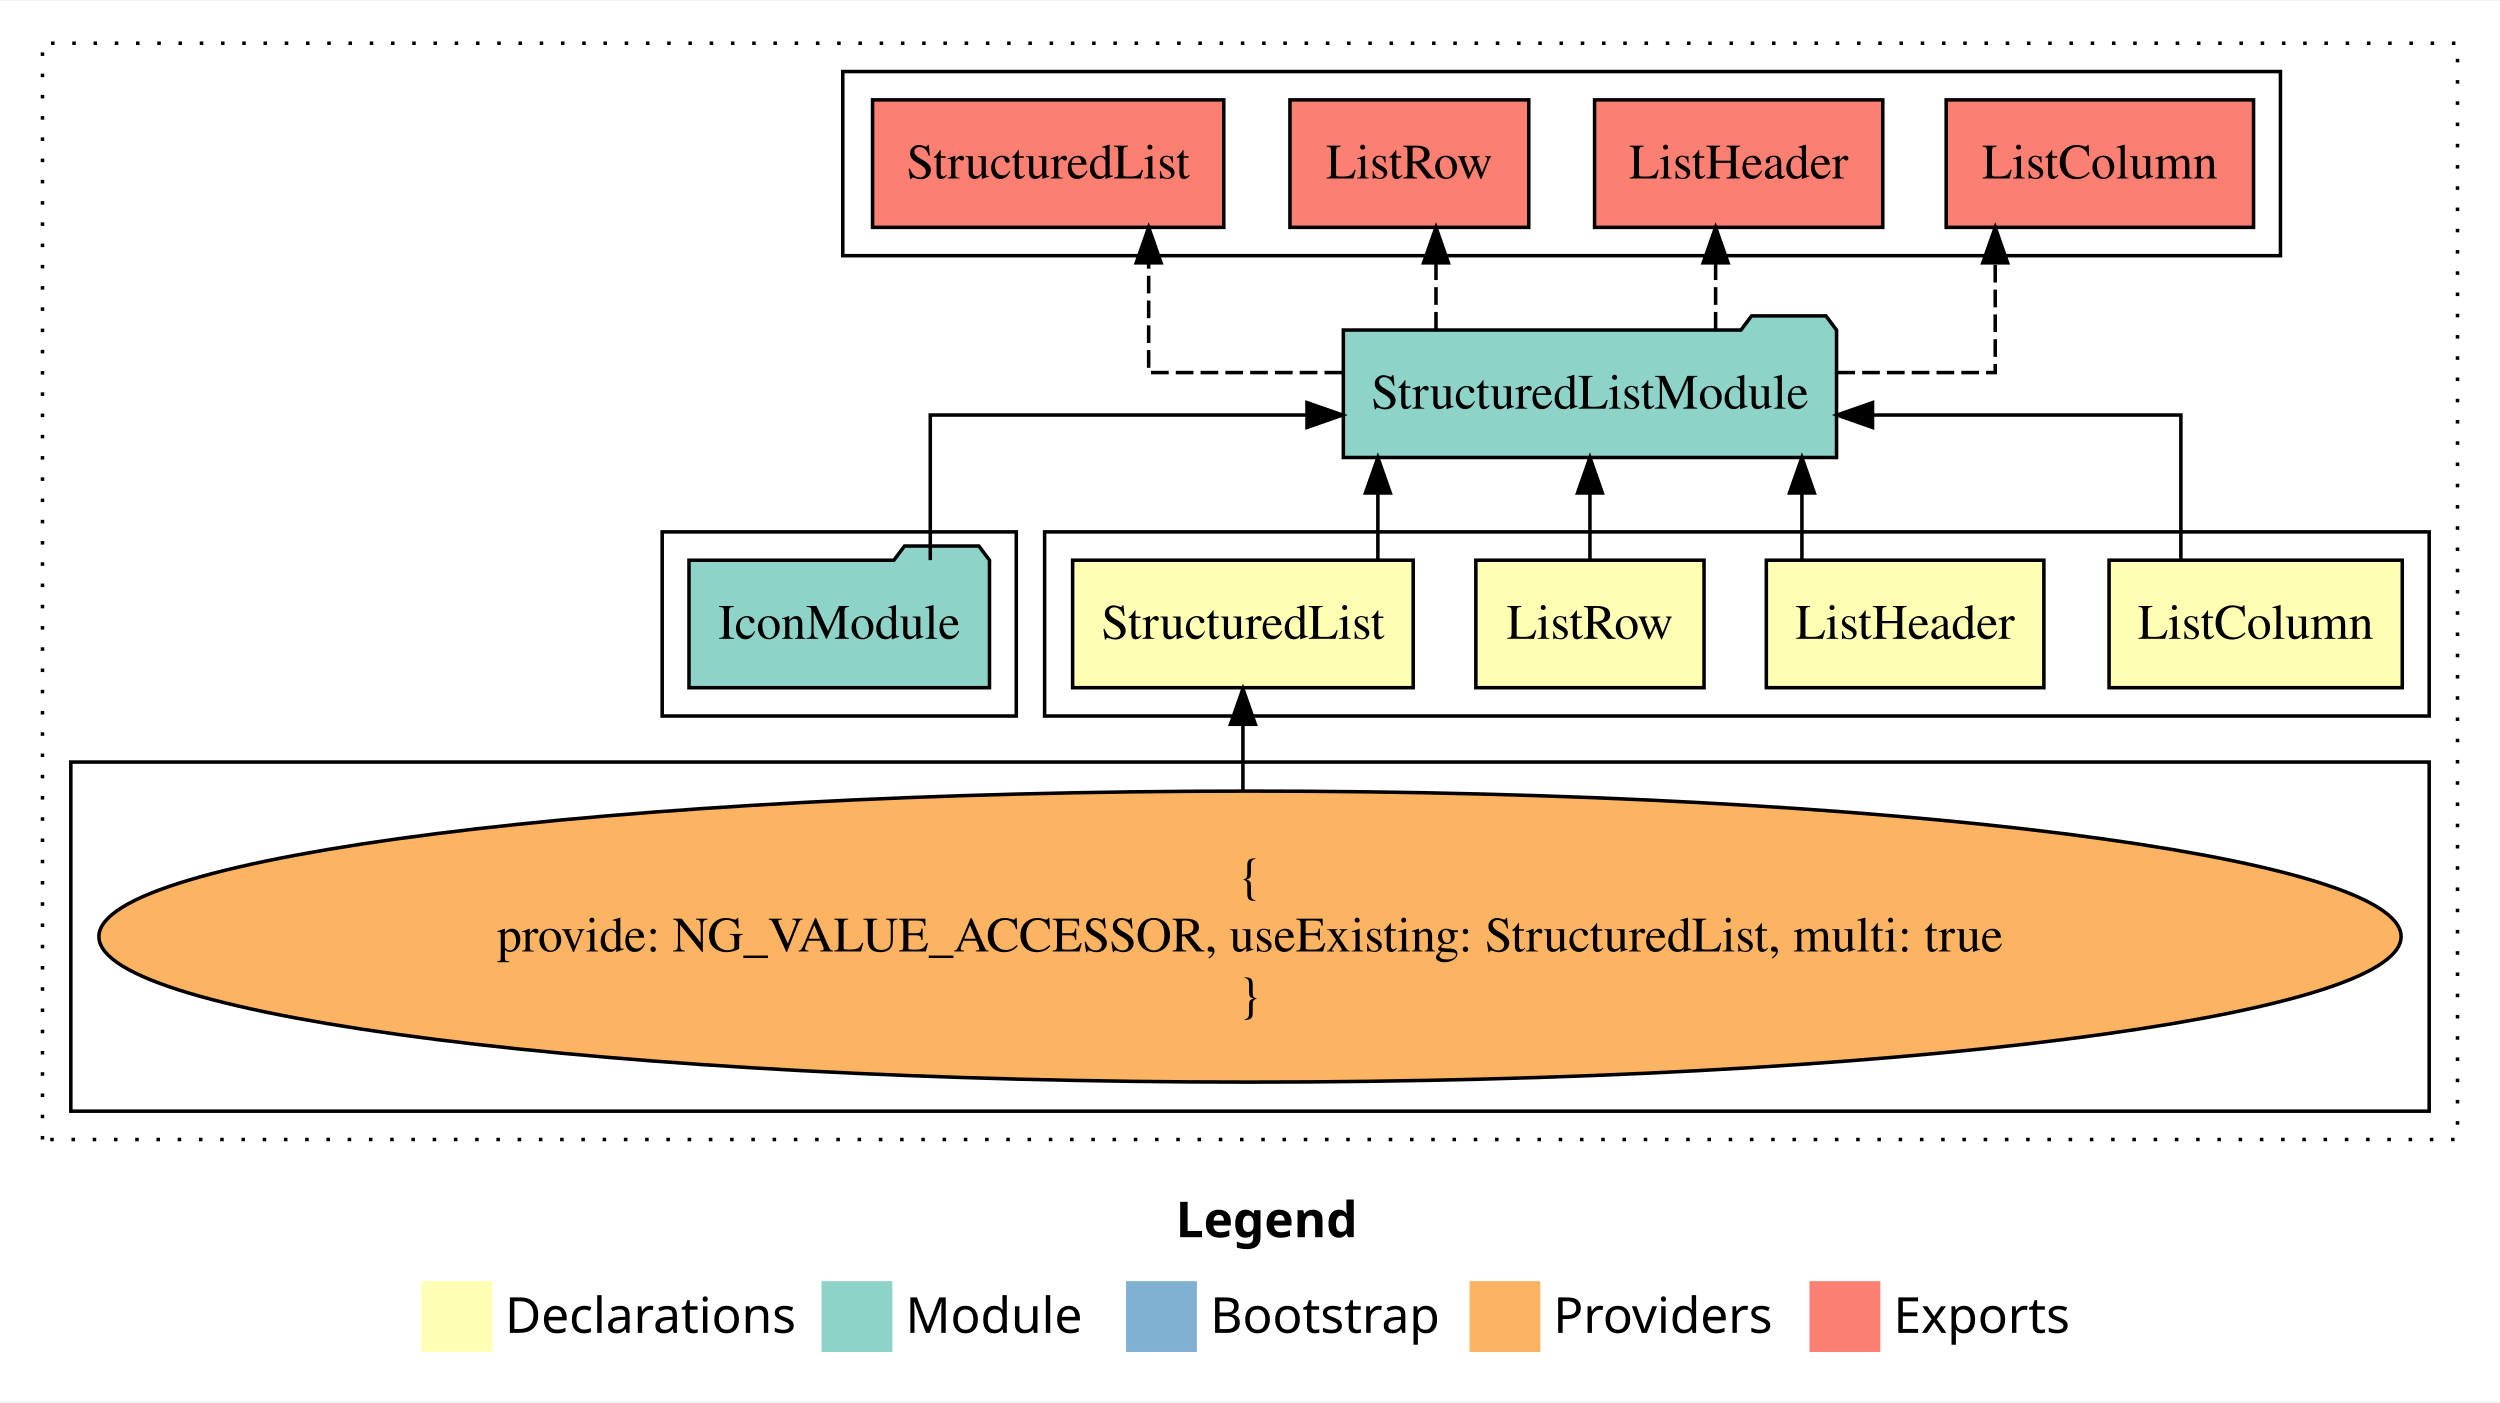
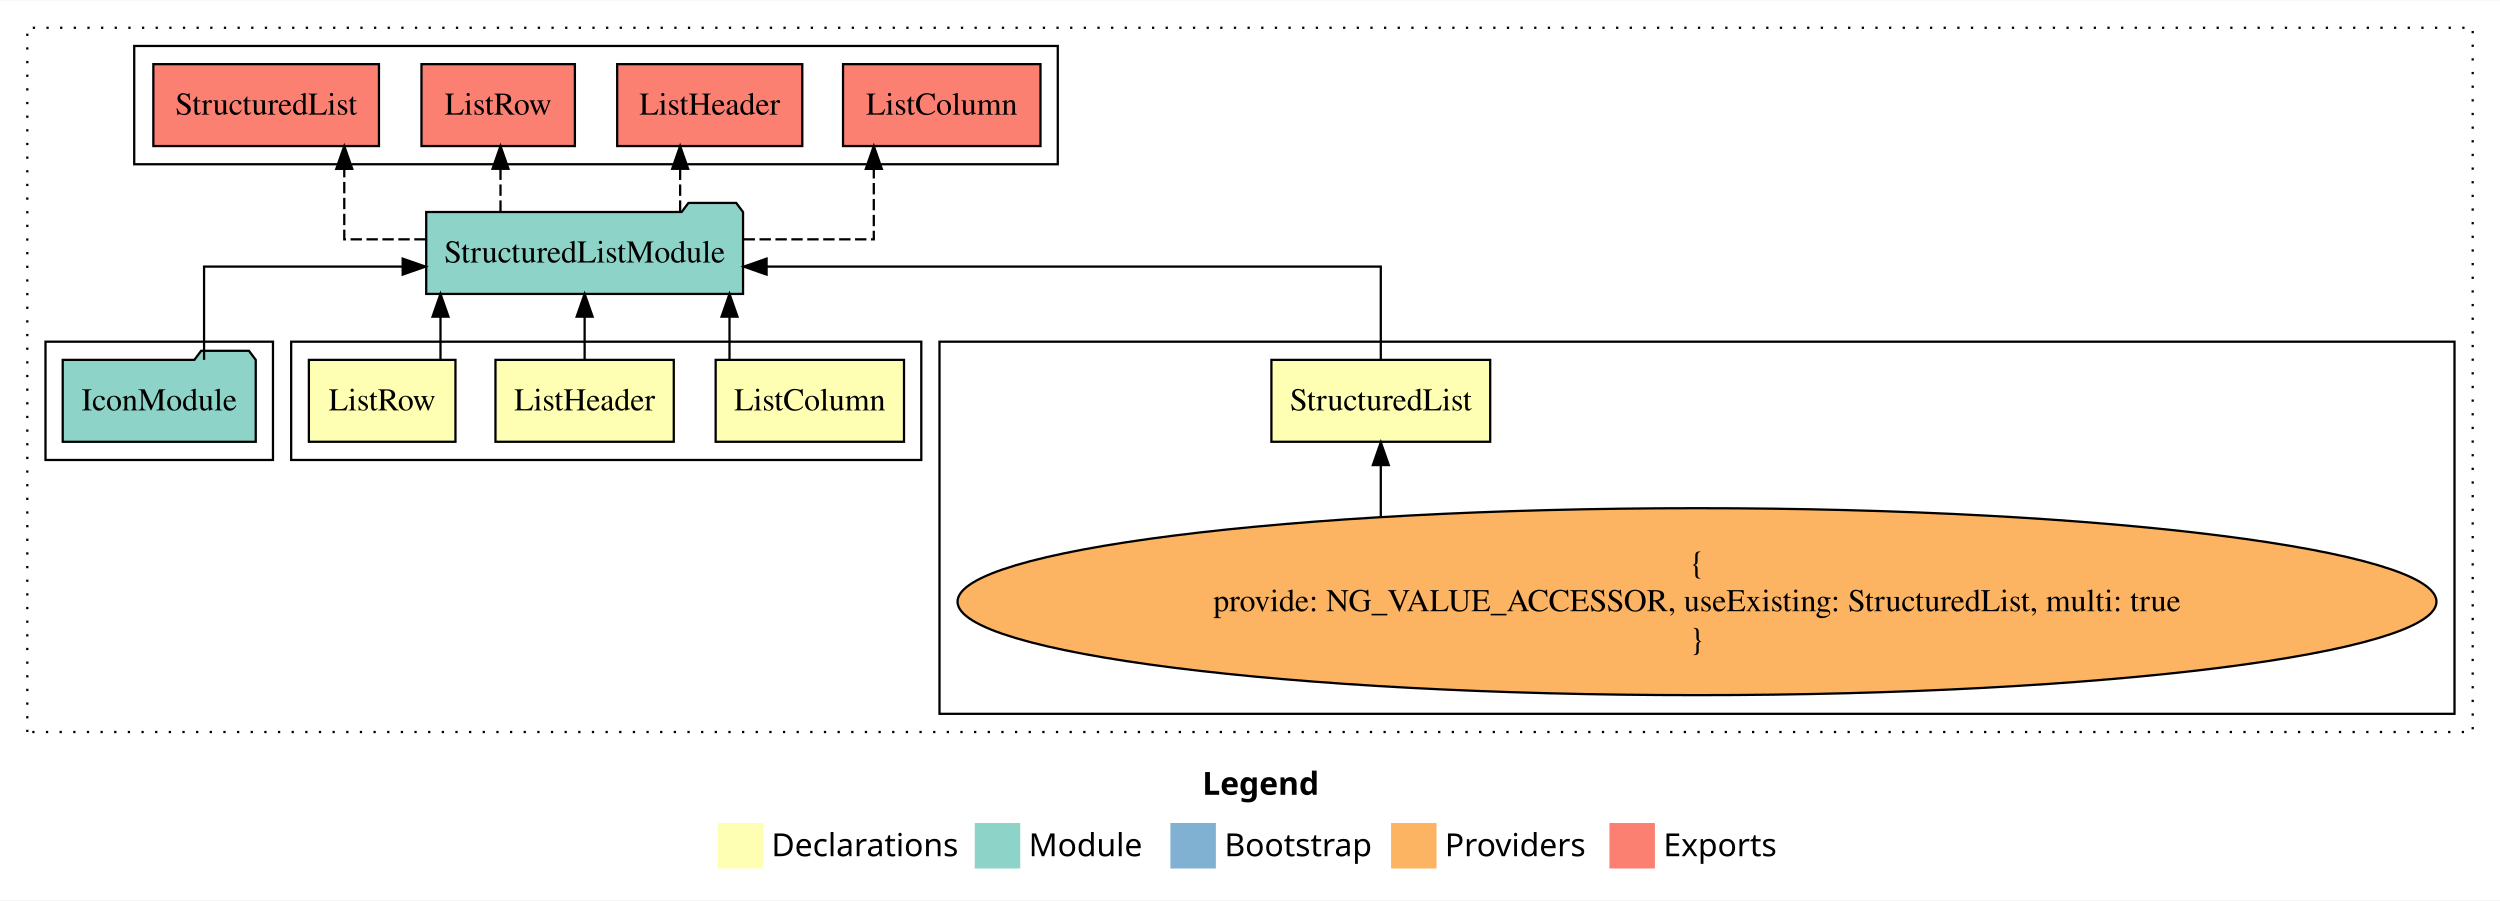
- <svg xmlns="http://www.w3.org/2000/svg" width="706pt" height="396pt" viewBox="0.00 0.00 706.00 395.59">
+ <svg xmlns="http://www.w3.org/2000/svg" width="1099pt" height="396pt" viewBox="0.00 0.00 1099.00 395.59">
  <g id="graph0" class="graph" transform="scale(1 1) rotate(0) translate(4 391.59)">
-     <polygon fill="white" stroke="transparent" points="-4,4 -4,-391.59 702,-391.59 702,4 -4,4" />
-     <text text-anchor="start" x="328.01" y="-42.4" font-family="Times-12" font-weight="bold" font-size="14.00">Legend</text>
-     <polygon fill="#ffffb3" stroke="transparent" points="115,-10 115,-30 135,-30 135,-10 115,-10" />
-     <text text-anchor="start" x="138.63" y="-15.4" font-family="Times-12" font-size="14.00">  Declarations</text>
-     <polygon fill="#8dd3c7" stroke="transparent" points="228,-10 228,-30 248,-30 248,-10 228,-10" />
-     <text text-anchor="start" x="251.73" y="-15.4" font-family="Times-12" font-size="14.00">  Module</text>
-     <polygon fill="#80b1d3" stroke="transparent" points="314,-10 314,-30 334,-30 334,-10 314,-10" />
-     <text text-anchor="start" x="337.78" y="-15.4" font-family="Times-12" font-size="14.00">  Bootstrap</text>
-     <polygon fill="#fdb462" stroke="transparent" points="411,-10 411,-30 431,-30 431,-10 411,-10" />
-     <text text-anchor="start" x="434.67" y="-15.4" font-family="Times-12" font-size="14.00">  Providers</text>
-     <polygon fill="#fb8072" stroke="transparent" points="507,-10 507,-30 527,-30 527,-10 507,-10" />
-     <text text-anchor="start" x="530.73" y="-15.4" font-family="Times-12" font-size="14.00">  Exports</text>
+     <polygon fill="white" stroke="transparent" points="-4,4 -4,-391.59 1095,-391.59 1095,4 -4,4" />
+     <text text-anchor="start" x="524.51" y="-42.4" font-family="Times-12" font-weight="bold" font-size="14.00">Legend</text>
+     <polygon fill="#ffffb3" stroke="transparent" points="311.5,-10 311.5,-30 331.5,-30 331.5,-10 311.5,-10" />
+     <text text-anchor="start" x="335.13" y="-15.4" font-family="Times-12" font-size="14.00">  Declarations</text>
+     <polygon fill="#8dd3c7" stroke="transparent" points="424.5,-10 424.5,-30 444.5,-30 444.5,-10 424.5,-10" />
+     <text text-anchor="start" x="448.23" y="-15.4" font-family="Times-12" font-size="14.00">  Module</text>
+     <polygon fill="#80b1d3" stroke="transparent" points="510.5,-10 510.5,-30 530.5,-30 530.5,-10 510.5,-10" />
+     <text text-anchor="start" x="534.28" y="-15.4" font-family="Times-12" font-size="14.00">  Bootstrap</text>
+     <polygon fill="#fdb462" stroke="transparent" points="607.5,-10 607.5,-30 627.5,-30 627.5,-10 607.5,-10" />
+     <text text-anchor="start" x="631.17" y="-15.4" font-family="Times-12" font-size="14.00">  Providers</text>
+     <polygon fill="#fb8072" stroke="transparent" points="703.5,-10 703.5,-30 723.5,-30 723.5,-10 703.5,-10" />
+     <text text-anchor="start" x="727.23" y="-15.4" font-family="Times-12" font-size="14.00">  Exports</text>
    <g id="clust1" class="cluster">
-       <polygon fill="none" stroke="black" stroke-dasharray="1,5" points="8,-70 8,-379.59 690,-379.59 690,-70 8,-70" />
+       <polygon fill="none" stroke="black" stroke-dasharray="1,5" points="8,-70 8,-379.59 1083,-379.59 1083,-70 8,-70" />
+     </g>
+     <g id="clust6" class="cluster">
+       <polygon fill="none" stroke="black" points="409,-78 409,-241.59 1075,-241.59 1075,-78 409,-78" />
    </g>
    <g id="clust2" class="cluster">
-       <polygon fill="none" stroke="black" points="291,-189.59 291,-241.59 682,-241.59 682,-189.59 291,-189.59" />
-     </g>
-     <g id="clust6" class="cluster">
-       <polygon fill="none" stroke="black" points="16,-78 16,-176.59 682,-176.59 682,-78 16,-78" />
+       <polygon fill="none" stroke="black" points="124,-189.59 124,-241.59 401,-241.59 401,-189.59 124,-189.59" />
    </g>
    <g id="clust8" class="cluster">
-       <polygon fill="none" stroke="black" points="234,-319.59 234,-371.59 640,-371.59 640,-319.59 234,-319.59" />
+       <polygon fill="none" stroke="black" points="55,-319.59 55,-371.59 461,-371.59 461,-319.59 55,-319.59" />
    </g>
    <g id="clust7" class="cluster">
-       <polygon fill="none" stroke="black" points="183,-189.59 183,-241.59 283,-241.59 283,-189.59 183,-189.59" />
+       <polygon fill="none" stroke="black" points="16,-189.59 16,-241.59 116,-241.59 116,-189.59 16,-189.59" />
    </g>
    <g id="node1" class="node">
-       <polygon fill="#ffffb3" stroke="black" points="674.4,-233.59 591.6,-233.59 591.6,-197.59 674.4,-197.59 674.4,-233.59" />
-       <text text-anchor="middle" x="633" y="-211.39" font-family="Times,serif" font-size="14.00">ListColumn</text>
+       <polygon fill="#ffffb3" stroke="black" points="393.4,-233.59 310.6,-233.59 310.6,-197.59 393.4,-197.59 393.4,-233.59" />
+       <text text-anchor="middle" x="352" y="-211.39" font-family="Times,serif" font-size="14.00">ListColumn</text>
    </g>
    <g id="node5" class="node">
-       <polygon fill="#8dd3c7" stroke="black" points="514.64,-298.59 511.64,-302.59 490.64,-302.59 487.64,-298.59 375.36,-298.59 375.36,-262.59 514.64,-262.59 514.64,-298.59" />
-       <text text-anchor="middle" x="445" y="-276.39" font-family="Times,serif" font-size="14.00">StructuredListModule</text>
+       <polygon fill="#8dd3c7" stroke="black" points="322.64,-298.59 319.64,-302.59 298.64,-302.59 295.64,-298.59 183.36,-298.59 183.36,-262.59 322.64,-262.59 322.64,-298.59" />
+       <text text-anchor="middle" x="253" y="-276.39" font-family="Times,serif" font-size="14.00">StructuredListModule</text>
    </g>
    <g id="edge1" class="edge">
-       <path fill="none" stroke="black" d="M611.88,-233.61C611.88,-250.96 611.88,-274.59 611.88,-274.59 611.88,-274.59 524.8,-274.59 524.8,-274.59" />
-       <polygon fill="black" stroke="black" points="524.8,-271.09 514.8,-274.59 524.8,-278.09 524.8,-271.09" />
+       <path fill="none" stroke="black" d="M316.69,-233.7C316.69,-233.7 316.69,-252.58 316.69,-252.58" />
+       <polygon fill="black" stroke="black" points="313.19,-252.58 316.69,-262.58 320.19,-252.58 313.19,-252.58" />
    </g>
    <g id="node2" class="node">
-       <polygon fill="#ffffb3" stroke="black" points="573.19,-233.59 494.81,-233.59 494.81,-197.59 573.19,-197.59 573.19,-233.59" />
-       <text text-anchor="middle" x="534" y="-211.39" font-family="Times,serif" font-size="14.00">ListHeader</text>
+       <polygon fill="#ffffb3" stroke="black" points="292.19,-233.59 213.81,-233.59 213.81,-197.59 292.19,-197.59 292.19,-233.59" />
+       <text text-anchor="middle" x="253" y="-211.39" font-family="Times,serif" font-size="14.00">ListHeader</text>
    </g>
    <g id="edge2" class="edge">
-       <path fill="none" stroke="black" d="M504.86,-233.7C504.86,-233.7 504.86,-252.58 504.86,-252.58" />
-       <polygon fill="black" stroke="black" points="501.36,-252.58 504.86,-262.58 508.36,-252.58 501.36,-252.58" />
+       <path fill="none" stroke="black" d="M253,-233.7C253,-233.7 253,-252.58 253,-252.58" />
+       <polygon fill="black" stroke="black" points="249.5,-252.58 253,-262.58 256.5,-252.58 249.5,-252.58" />
    </g>
    <g id="node3" class="node">
-       <polygon fill="#ffffb3" stroke="black" points="477.22,-233.59 412.78,-233.59 412.78,-197.59 477.22,-197.59 477.22,-233.59" />
-       <text text-anchor="middle" x="445" y="-211.39" font-family="Times,serif" font-size="14.00">ListRow</text>
+       <polygon fill="#ffffb3" stroke="black" points="196.22,-233.59 131.78,-233.59 131.78,-197.59 196.22,-197.59 196.22,-233.59" />
+       <text text-anchor="middle" x="164" y="-211.39" font-family="Times,serif" font-size="14.00">ListRow</text>
    </g>
    <g id="edge3" class="edge">
-       <path fill="none" stroke="black" d="M445,-233.7C445,-233.7 445,-252.58 445,-252.58" />
-       <polygon fill="black" stroke="black" points="441.5,-252.58 445,-262.58 448.5,-252.58 441.5,-252.58" />
+       <path fill="none" stroke="black" d="M189.64,-233.7C189.64,-233.7 189.64,-252.58 189.64,-252.58" />
+       <polygon fill="black" stroke="black" points="186.14,-252.58 189.64,-262.58 193.14,-252.58 186.14,-252.58" />
    </g>
    <g id="node4" class="node">
-       <polygon fill="#ffffb3" stroke="black" points="395.09,-233.59 298.91,-233.59 298.91,-197.59 395.09,-197.59 395.09,-233.59" />
-       <text text-anchor="middle" x="347" y="-211.39" font-family="Times,serif" font-size="14.00">StructuredList</text>
+       <polygon fill="#ffffb3" stroke="black" points="651.09,-233.59 554.91,-233.59 554.91,-197.59 651.09,-197.59 651.09,-233.59" />
+       <text text-anchor="middle" x="603" y="-211.39" font-family="Times,serif" font-size="14.00">StructuredList</text>
    </g>
    <g id="edge4" class="edge">
-       <path fill="none" stroke="black" d="M385.11,-233.7C385.11,-233.7 385.11,-252.58 385.11,-252.58" />
-       <polygon fill="black" stroke="black" points="381.61,-252.58 385.11,-262.58 388.61,-252.58 381.61,-252.58" />
+       <path fill="none" stroke="black" d="M603,-233.61C603,-250.96 603,-274.59 603,-274.59 603,-274.59 332.99,-274.59 332.99,-274.59" />
+       <polygon fill="black" stroke="black" points="332.99,-271.09 322.99,-274.59 332.99,-278.09 332.99,-271.09" />
    </g>
    <g id="node8" class="node">
-       <polygon fill="#fb8072" stroke="black" points="632.4,-363.59 545.6,-363.59 545.6,-327.59 632.4,-327.59 632.4,-363.59" />
-       <text text-anchor="middle" x="589" y="-341.39" font-family="Times,serif" font-size="14.00">ListColumn </text>
+       <polygon fill="#fb8072" stroke="black" points="453.4,-363.59 366.6,-363.59 366.6,-327.59 453.4,-327.59 453.4,-363.59" />
+       <text text-anchor="middle" x="410" y="-341.39" font-family="Times,serif" font-size="14.00">ListColumn </text>
    </g>
    <g id="edge7" class="edge">
-       <path fill="none" stroke="black" stroke-dasharray="5,2" d="M514.87,-286.59C538.7,-286.59 559.45,-286.59 559.45,-286.59 559.45,-286.59 559.45,-317.57 559.45,-317.57" />
-       <polygon fill="black" stroke="black" points="555.95,-317.57 559.45,-327.57 562.95,-317.57 555.95,-317.57" />
+       <path fill="none" stroke="black" stroke-dasharray="5,2" d="M322.88,-286.59C352.42,-286.59 380.12,-286.59 380.12,-286.59 380.12,-286.59 380.12,-317.57 380.12,-317.57" />
+       <polygon fill="black" stroke="black" points="376.63,-317.57 380.12,-327.57 383.63,-317.57 376.63,-317.57" />
    </g>
    <g id="node9" class="node">
-       <polygon fill="#fb8072" stroke="black" points="527.69,-363.59 446.31,-363.59 446.31,-327.59 527.69,-327.59 527.69,-363.59" />
-       <text text-anchor="middle" x="487" y="-341.39" font-family="Times,serif" font-size="14.00">ListHeader </text>
+       <polygon fill="#fb8072" stroke="black" points="348.69,-363.59 267.31,-363.59 267.31,-327.59 348.69,-327.59 348.69,-363.59" />
+       <text text-anchor="middle" x="308" y="-341.39" font-family="Times,serif" font-size="14.00">ListHeader </text>
    </g>
    <g id="edge8" class="edge">
-       <path fill="none" stroke="black" stroke-dasharray="5,2" d="M480.49,-298.7C480.49,-298.7 480.49,-317.58 480.49,-317.58" />
-       <polygon fill="black" stroke="black" points="476.99,-317.58 480.49,-327.58 483.99,-317.58 476.99,-317.58" />
+       <path fill="none" stroke="black" stroke-dasharray="5,2" d="M294.99,-298.7C294.99,-298.7 294.99,-317.58 294.99,-317.58" />
+       <polygon fill="black" stroke="black" points="291.49,-317.58 294.99,-327.58 298.49,-317.58 291.49,-317.58" />
    </g>
    <g id="node10" class="node">
-       <polygon fill="#fb8072" stroke="black" points="427.72,-363.59 360.28,-363.59 360.28,-327.59 427.72,-327.59 427.72,-363.59" />
-       <text text-anchor="middle" x="394" y="-341.39" font-family="Times,serif" font-size="14.00">ListRow </text>
+       <polygon fill="#fb8072" stroke="black" points="248.72,-363.59 181.28,-363.59 181.28,-327.59 248.72,-327.59 248.72,-363.59" />
+       <text text-anchor="middle" x="215" y="-341.39" font-family="Times,serif" font-size="14.00">ListRow </text>
    </g>
    <g id="edge9" class="edge">
-       <path fill="none" stroke="black" stroke-dasharray="5,2" d="M401.52,-298.7C401.52,-298.7 401.52,-317.58 401.52,-317.58" />
-       <polygon fill="black" stroke="black" points="398.02,-317.58 401.52,-327.58 405.02,-317.58 398.02,-317.58" />
+       <path fill="none" stroke="black" stroke-dasharray="5,2" d="M216.02,-298.7C216.02,-298.7 216.02,-317.58 216.02,-317.58" />
+       <polygon fill="black" stroke="black" points="212.52,-317.58 216.02,-327.58 219.52,-317.58 212.52,-317.58" />
    </g>
    <g id="node11" class="node">
-       <polygon fill="#fb8072" stroke="black" points="341.59,-363.59 242.41,-363.59 242.41,-327.59 341.59,-327.59 341.59,-363.59" />
-       <text text-anchor="middle" x="292" y="-341.39" font-family="Times,serif" font-size="14.00">StructuredList </text>
+       <polygon fill="#fb8072" stroke="black" points="162.59,-363.59 63.41,-363.59 63.41,-327.59 162.59,-327.59 162.59,-363.59" />
+       <text text-anchor="middle" x="113" y="-341.39" font-family="Times,serif" font-size="14.00">StructuredList </text>
    </g>
    <g id="edge10" class="edge">
-       <path fill="none" stroke="black" stroke-dasharray="5,2" d="M375.04,-286.59C346.63,-286.59 320.38,-286.59 320.38,-286.59 320.38,-286.59 320.38,-317.57 320.38,-317.57" />
-       <polygon fill="black" stroke="black" points="316.88,-317.57 320.38,-327.57 323.88,-317.57 316.88,-317.57" />
+       <path fill="none" stroke="black" stroke-dasharray="5,2" d="M183.11,-286.59C163.46,-286.59 147.34,-286.59 147.34,-286.59 147.34,-286.59 147.34,-317.57 147.34,-317.57" />
+       <polygon fill="black" stroke="black" points="143.84,-317.57 147.34,-327.57 150.84,-317.57 143.84,-317.57" />
    </g>
    <g id="node6" class="node">
-       <ellipse fill="#fdb462" stroke="black" cx="349" cy="-127.3" rx="325.07" ry="41.09" />
-       <text text-anchor="middle" x="349" y="-139.9" font-family="Times,serif" font-size="14.00">{</text>
-       <text text-anchor="middle" x="349" y="-123.1" font-family="Times,serif" font-size="14.00">    provide: NG_VALUE_ACCESSOR, useExisting: StructuredList, multi: true</text>
-       <text text-anchor="middle" x="349" y="-106.3" font-family="Times,serif" font-size="14.00">}</text>
+       <ellipse fill="#fdb462" stroke="black" cx="742" cy="-127.3" rx="325.07" ry="41.09" />
+       <text text-anchor="middle" x="742" y="-139.9" font-family="Times,serif" font-size="14.00">{</text>
+       <text text-anchor="middle" x="742" y="-123.1" font-family="Times,serif" font-size="14.00">    provide: NG_VALUE_ACCESSOR, useExisting: StructuredList, multi: true</text>
+       <text text-anchor="middle" x="742" y="-106.3" font-family="Times,serif" font-size="14.00">}</text>
    </g>
    <g id="edge5" class="edge">
-       <path fill="none" stroke="black" d="M347,-168.6C347,-168.6 347,-187.26 347,-187.26" />
-       <polygon fill="black" stroke="black" points="343.5,-187.26 347,-197.26 350.5,-187.26 343.5,-187.26" />
+       <path fill="none" stroke="black" d="M603,-164.74C603,-164.74 603,-187.34 603,-187.34" />
+       <polygon fill="black" stroke="black" points="599.5,-187.34 603,-197.34 606.5,-187.34 599.5,-187.34" />
    </g>
    <g id="node7" class="node">
-       <polygon fill="#8dd3c7" stroke="black" points="275.43,-233.59 272.43,-237.59 251.43,-237.59 248.43,-233.59 190.57,-233.59 190.57,-197.59 275.43,-197.59 275.43,-233.59" />
-       <text text-anchor="middle" x="233" y="-211.39" font-family="Times,serif" font-size="14.00">IconModule</text>
+       <polygon fill="#8dd3c7" stroke="black" points="108.43,-233.59 105.43,-237.59 84.43,-237.59 81.43,-233.59 23.57,-233.59 23.57,-197.59 108.43,-197.59 108.43,-233.59" />
+       <text text-anchor="middle" x="66" y="-211.39" font-family="Times,serif" font-size="14.00">IconModule</text>
    </g>
    <g id="edge6" class="edge">
-       <path fill="none" stroke="black" d="M258.71,-233.61C258.71,-250.96 258.71,-274.59 258.71,-274.59 258.71,-274.59 365.1,-274.59 365.1,-274.59" />
-       <polygon fill="black" stroke="black" points="365.1,-278.09 375.1,-274.59 365.1,-271.09 365.1,-278.09" />
+       <path fill="none" stroke="black" d="M85.71,-233.61C85.71,-250.96 85.71,-274.59 85.71,-274.59 85.71,-274.59 173.02,-274.59 173.02,-274.59" />
+       <polygon fill="black" stroke="black" points="173.02,-278.09 183.02,-274.59 173.02,-271.09 173.02,-278.09" />
    </g>
  </g>
</svg>
